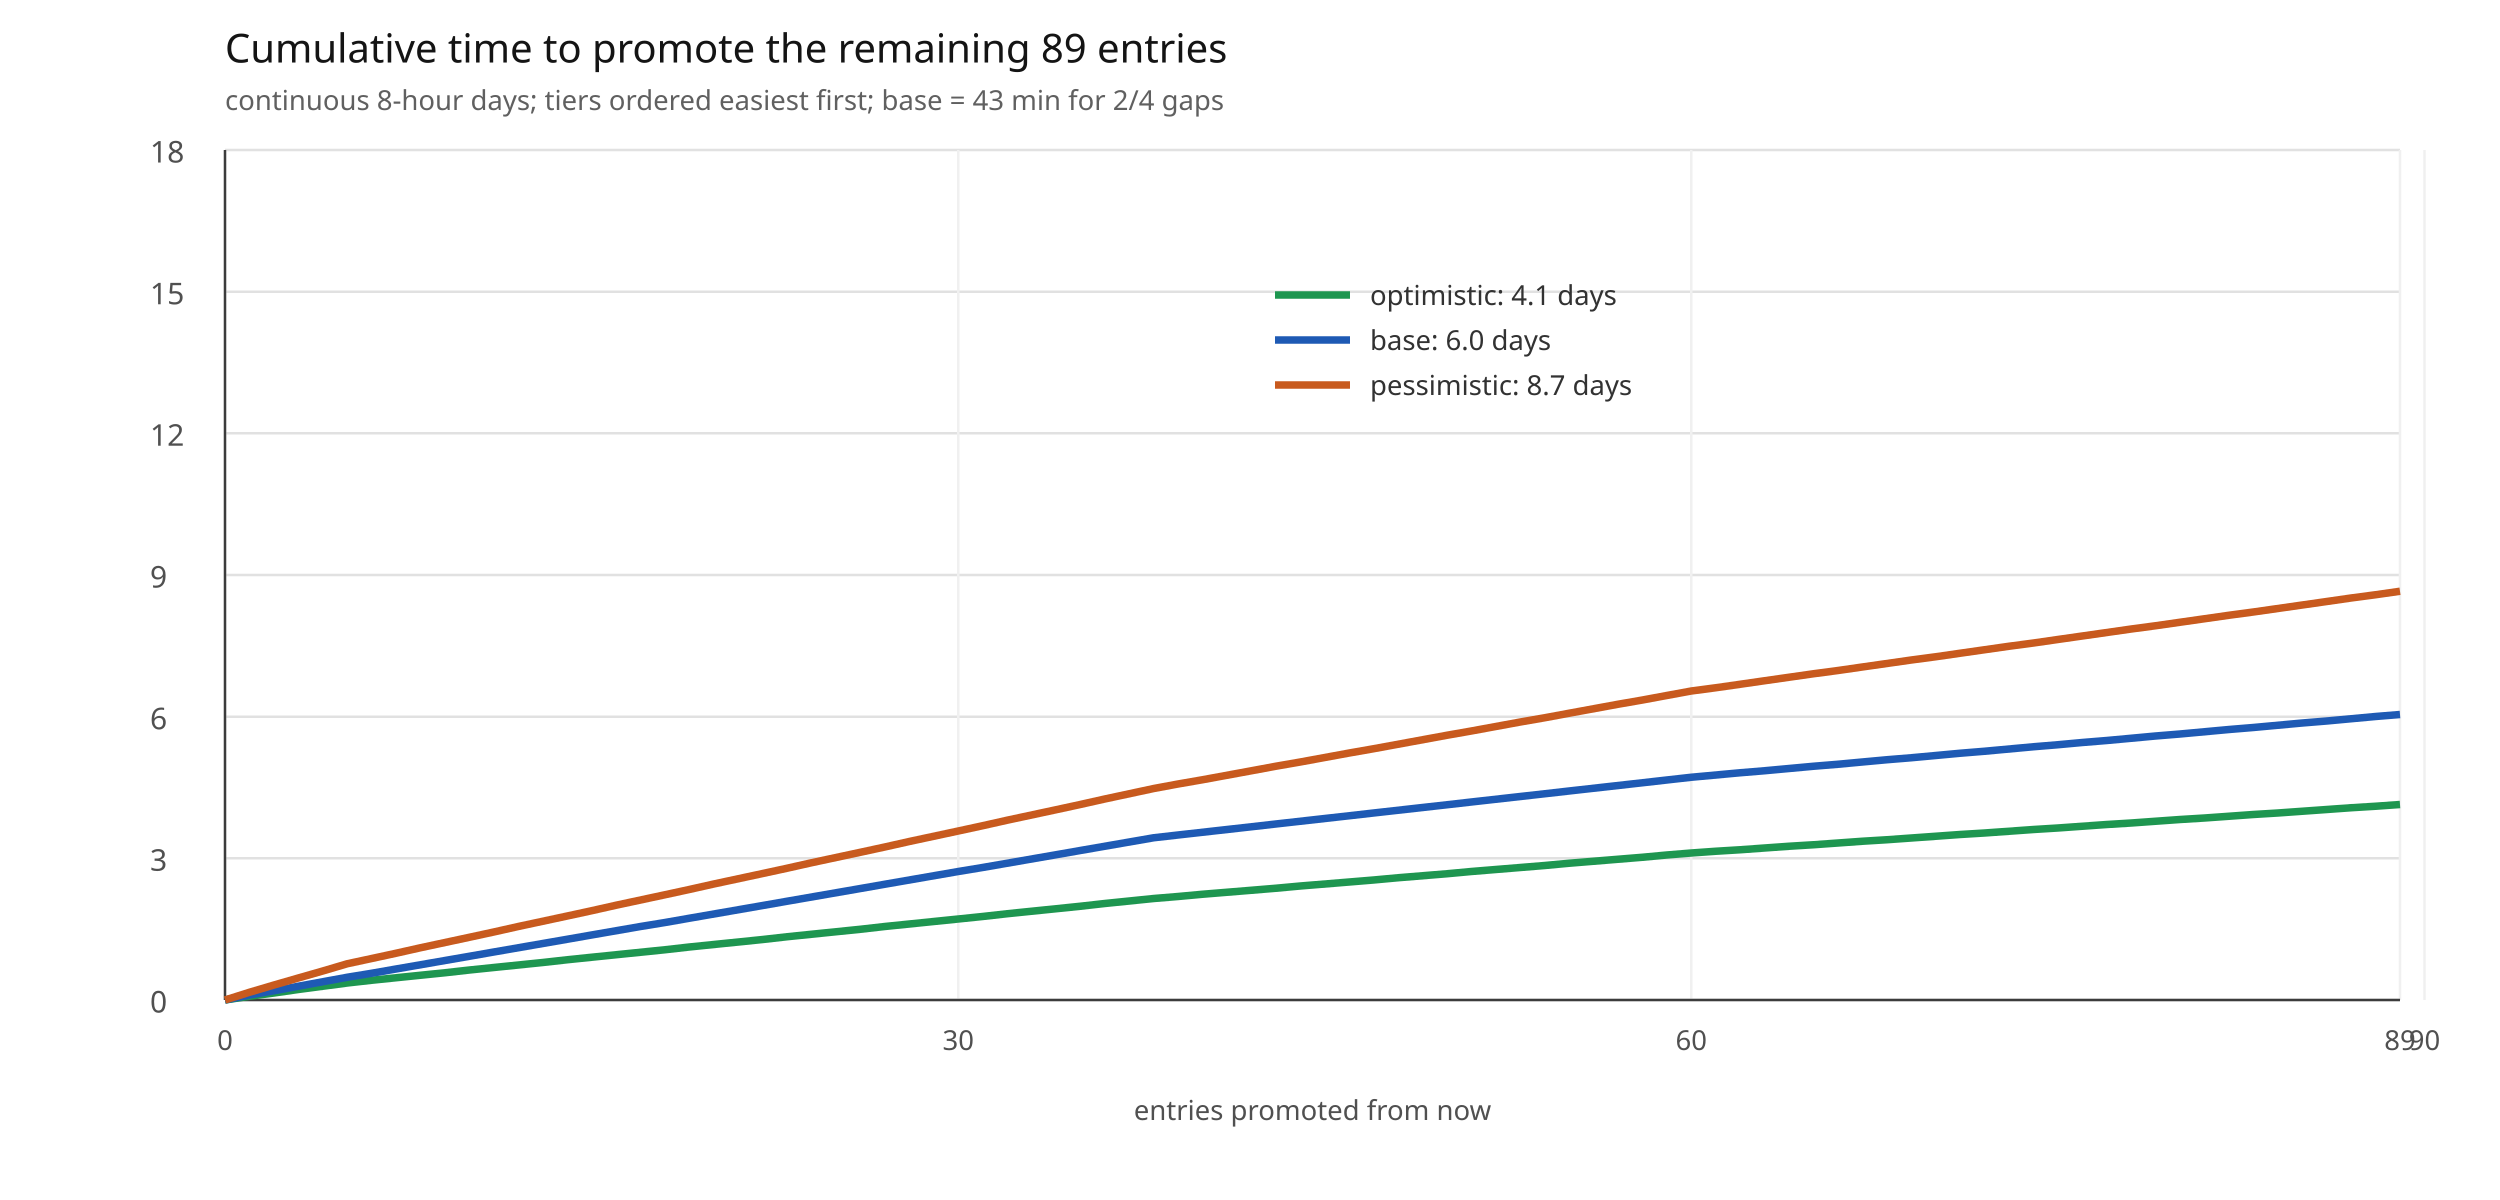
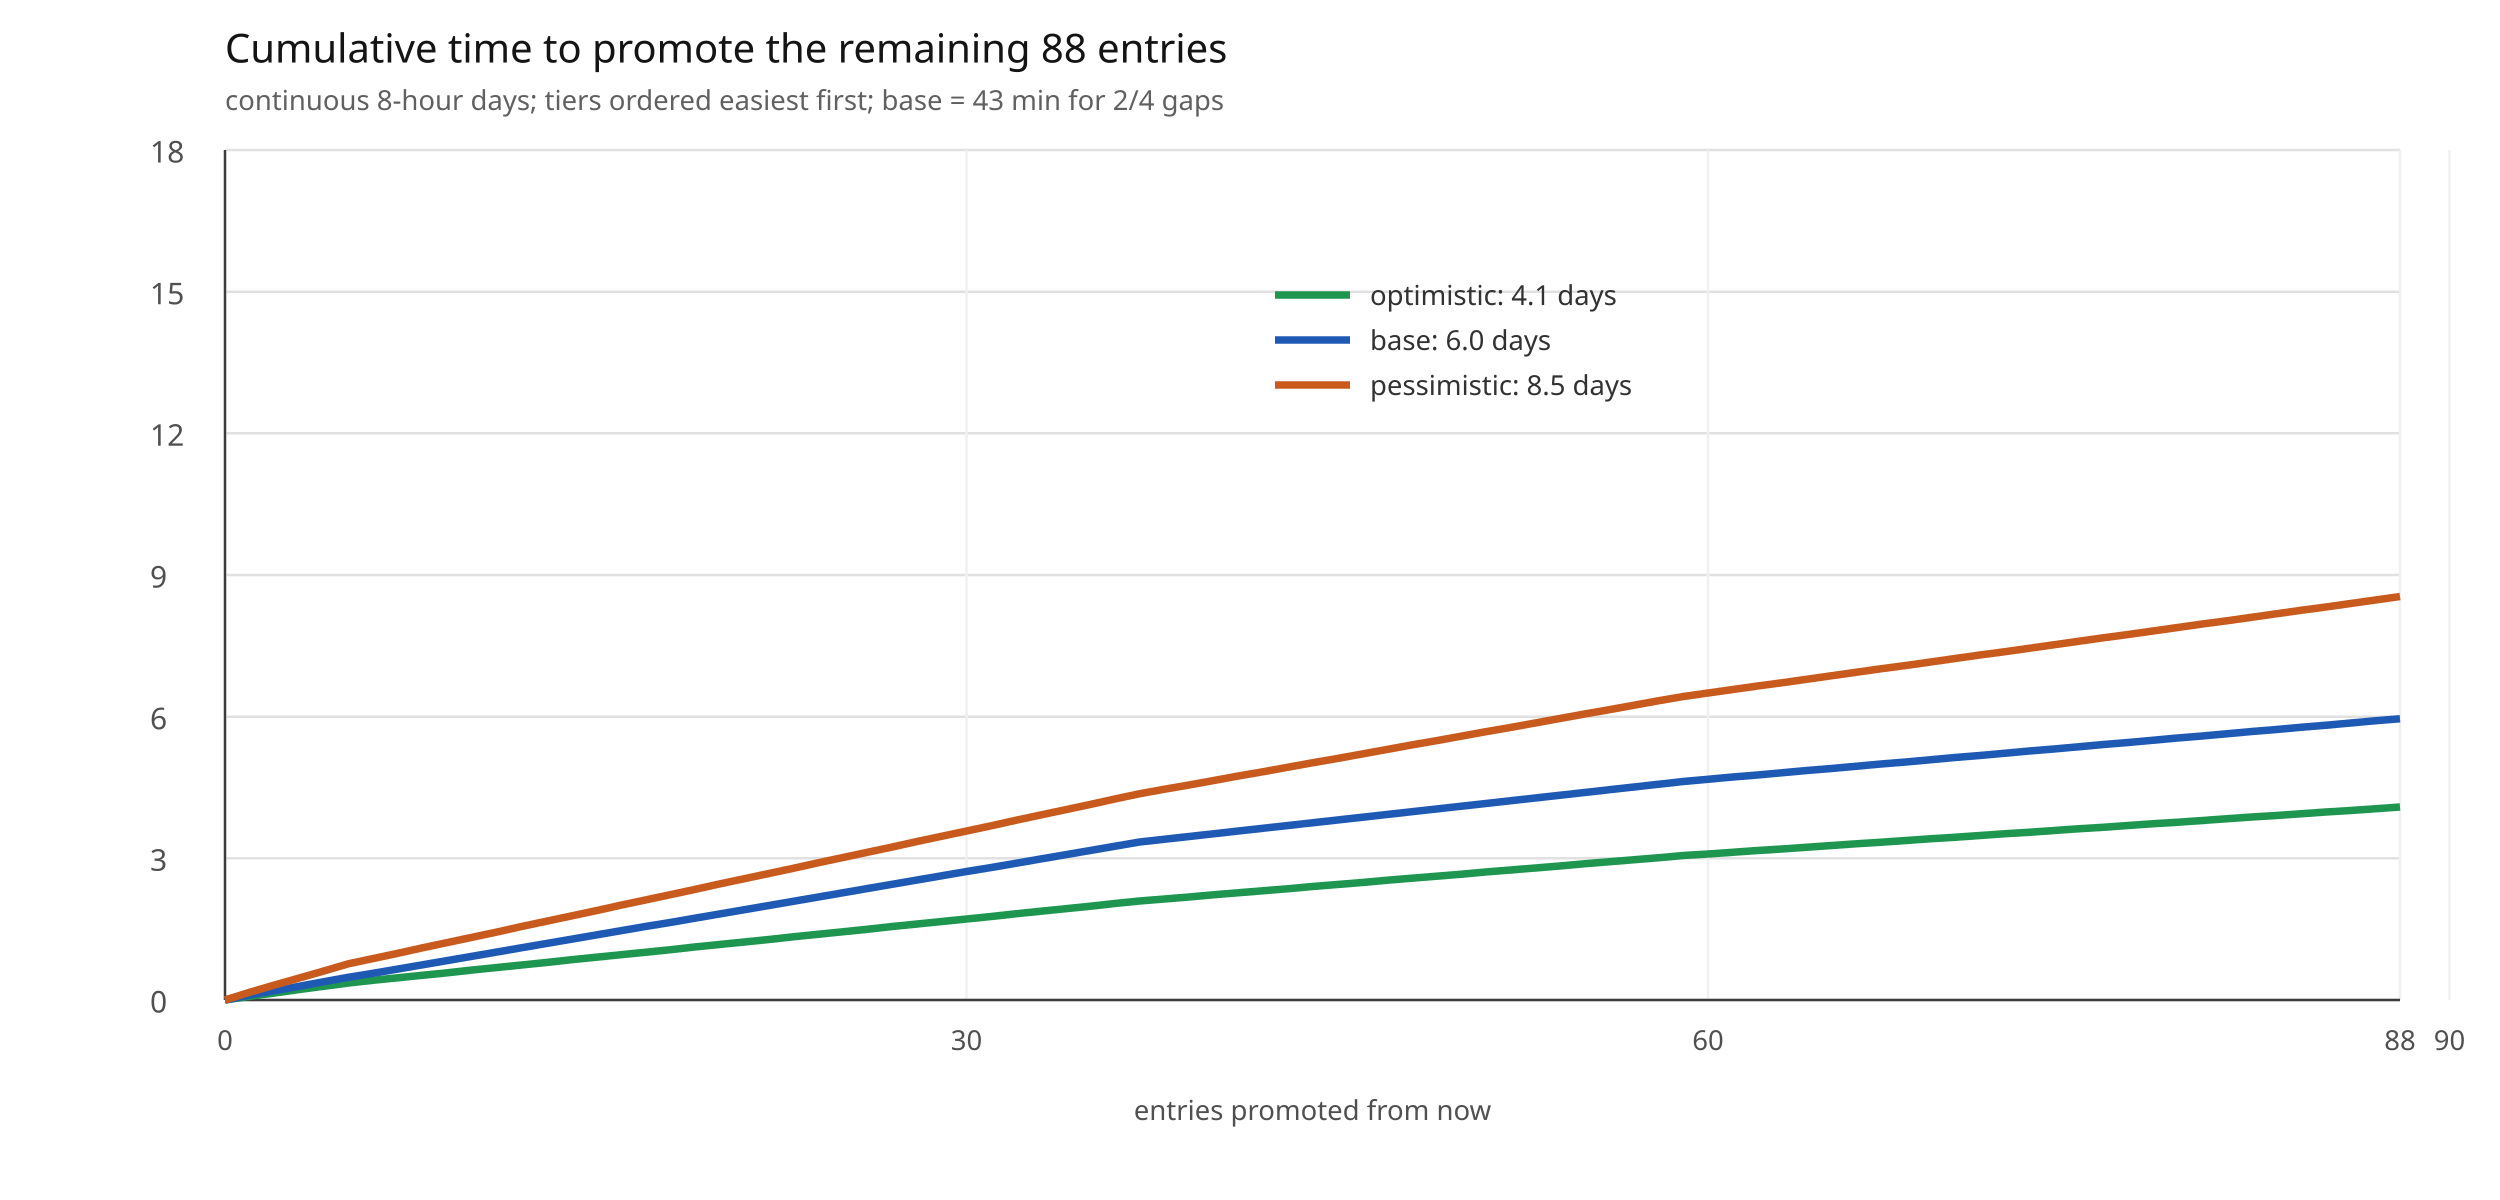
<svg xmlns="http://www.w3.org/2000/svg" width="1000" height="480" viewBox="0 0 1000 480">
  <rect width="100%" height="100%" fill="white" />
  <line x1="90" y1="400.0" x2="960" y2="400.0" stroke="#e1e1e1" />
  <text x="60" y="405.0" font-family="Verdana" font-size="12" fill="#505050">0</text>
  <line x1="90" y1="343.3" x2="960" y2="343.3" stroke="#e1e1e1" />
  <text x="60" y="348.3" font-family="Verdana" font-size="12" fill="#505050">3</text>
  <line x1="90" y1="286.7" x2="960" y2="286.7" stroke="#e1e1e1" />
  <text x="60" y="291.7" font-family="Verdana" font-size="12" fill="#505050">6</text>
  <line x1="90" y1="230.0" x2="960" y2="230.0" stroke="#e1e1e1" />
  <text x="60" y="235.0" font-family="Verdana" font-size="12" fill="#505050">9</text>
  <line x1="90" y1="173.3" x2="960" y2="173.3" stroke="#e1e1e1" />
  <text x="60" y="178.3" font-family="Verdana" font-size="12" fill="#505050">12</text>
  <line x1="90" y1="116.7" x2="960" y2="116.7" stroke="#e1e1e1" />
  <text x="60" y="121.7" font-family="Verdana" font-size="12" fill="#505050">15</text>
  <line x1="90" y1="60.0" x2="960" y2="60.0" stroke="#e1e1e1" />
  <text x="60" y="65.0" font-family="Verdana" font-size="12" fill="#505050">18</text>
  <line x1="90.0" y1="60" x2="90.0" y2="400" stroke="#f0f0f0" />
  <text x="90.0" y="420" text-anchor="middle" font-family="Verdana" font-size="11" fill="#505050">0</text>
-   <line x1="383.3" y1="60" x2="383.3" y2="400" stroke="#f0f0f0" />
-   <text x="383.3" y="420" text-anchor="middle" font-family="Verdana" font-size="11" fill="#505050">30</text>
-   <line x1="676.5" y1="60" x2="676.5" y2="400" stroke="#f0f0f0" />
-   <text x="676.5" y="420" text-anchor="middle" font-family="Verdana" font-size="11" fill="#505050">60</text>
-   <line x1="969.8" y1="60" x2="969.8" y2="400" stroke="#f0f0f0" />
-   <text x="969.8" y="420" text-anchor="middle" font-family="Verdana" font-size="11" fill="#505050">90</text>
+   <line x1="386.6" y1="60" x2="386.6" y2="400" stroke="#f0f0f0" />
+   <text x="386.6" y="420" text-anchor="middle" font-family="Verdana" font-size="11" fill="#505050">30</text>
+   <line x1="683.2" y1="60" x2="683.2" y2="400" stroke="#f0f0f0" />
+   <text x="683.2" y="420" text-anchor="middle" font-family="Verdana" font-size="11" fill="#505050">60</text>
+   <line x1="979.8" y1="60" x2="979.8" y2="400" stroke="#f0f0f0" />
+   <text x="979.8" y="420" text-anchor="middle" font-family="Verdana" font-size="11" fill="#505050">90</text>
  <line x1="960.0" y1="60" x2="960.0" y2="400" stroke="#f0f0f0" />
-   <text x="960.0" y="420" text-anchor="middle" font-family="Verdana" font-size="11" fill="#505050">89</text>
+   <text x="960.0" y="420" text-anchor="middle" font-family="Verdana" font-size="11" fill="#505050">88</text>
  <line x1="90" y1="60" x2="90" y2="400" stroke="#3c3c3c" />
  <line x1="90" y1="400" x2="960" y2="400" stroke="#3c3c3c" />
-   <polyline points="90.0,400.0 99.8,398.5 109.6,397.2 119.3,395.8 129.1,394.5 138.9,393.2 148.7,392.1 158.4,391.1 168.2,390.1 178.0,389.1 187.8,388.0 197.5,387.0 207.3,386.0 217.1,385.0 226.9,383.9 236.6,382.9 246.4,381.9 256.2,380.9 266.0,379.9 275.7,378.8 285.5,377.8 295.3,376.8 305.1,375.8 314.8,374.7 324.6,373.7 334.4,372.7 344.2,371.7 353.9,370.6 363.7,369.6 373.5,368.6 383.3,367.6 393.0,366.6 402.8,365.5 412.6,364.5 422.4,363.5 432.1,362.5 441.9,361.4 451.7,360.4 461.5,359.4 471.2,358.6 481.0,357.7 490.8,356.9 500.6,356.1 510.3,355.3 520.1,354.4 529.9,353.6 539.7,352.8 549.4,352.0 559.2,351.1 569.0,350.3 578.8,349.5 588.5,348.6 598.3,347.8 608.1,347.0 617.9,346.2 627.6,345.3 637.4,344.5 647.2,343.7 657.0,342.9 666.7,342.0 676.5,341.2 686.3,340.5 696.1,339.9 705.8,339.2 715.6,338.5 725.4,337.9 735.2,337.2 744.9,336.5 754.7,335.9 764.5,335.2 774.3,334.5 784.0,333.8 793.8,333.2 803.6,332.5 813.4,331.8 823.1,331.2 832.9,330.5 842.7,329.8 852.5,329.2 862.2,328.5 872.0,327.8 881.8,327.2 891.6,326.5 901.3,325.8 911.1,325.2 920.9,324.5 930.7,323.8 940.4,323.1 950.2,322.5 960.0,321.8" fill="none" stroke="#1e9650" stroke-width="3" />
+   <polyline points="90.0,400.0 99.9,398.5 109.8,397.2 119.7,395.8 129.5,394.5 139.4,393.2 149.3,392.1 159.2,391.1 169.1,390.1 179.0,389.1 188.9,388.0 198.8,387.0 208.6,386.0 218.5,385.0 228.4,383.9 238.3,382.9 248.2,381.9 258.1,380.9 268.0,379.9 277.8,378.8 287.7,377.8 297.6,376.8 307.5,375.8 317.4,374.7 327.3,373.7 337.2,372.7 347.0,371.7 356.9,370.6 366.8,369.6 376.7,368.6 386.6,367.6 396.5,366.6 406.4,365.5 416.2,364.5 426.1,363.5 436.0,362.5 445.9,361.4 455.8,360.4 465.7,359.6 475.6,358.8 485.5,357.9 495.3,357.1 505.2,356.3 515.1,355.5 525.0,354.6 534.9,353.8 544.8,353.0 554.7,352.1 564.5,351.3 574.4,350.5 584.3,349.7 594.2,348.8 604.1,348.0 614.0,347.2 623.9,346.4 633.8,345.5 643.6,344.7 653.5,343.9 663.4,343.1 673.3,342.2 683.2,341.6 693.1,340.9 703.0,340.2 712.8,339.6 722.7,338.9 732.6,338.2 742.5,337.5 752.4,336.9 762.3,336.2 772.2,335.5 782.0,334.9 791.9,334.2 801.8,333.5 811.7,332.9 821.6,332.2 831.5,331.5 841.4,330.9 851.2,330.2 861.1,329.5 871.0,328.9 880.9,328.2 890.8,327.5 900.7,326.8 910.6,326.2 920.5,325.5 930.3,324.8 940.2,324.2 950.1,323.5 960.0,322.8" fill="none" stroke="#1e9650" stroke-width="3" />
  <line x1="510" y1="118" x2="540" y2="118" stroke="#1e9650" stroke-width="3" />
  <text x="548" y="122" font-family="Verdana" font-size="11" fill="#323232">optimistic: 4.1 days</text>
-   <polyline points="90.0,400.0 99.8,398.0 109.6,396.3 119.3,394.5 129.1,392.7 138.9,390.9 148.7,389.3 158.4,387.6 168.2,385.9 178.0,384.2 187.8,382.5 197.5,380.8 207.3,379.1 217.1,377.4 226.9,375.7 236.6,374.0 246.4,372.3 256.2,370.6 266.0,369.0 275.7,367.3 285.5,365.6 295.3,363.9 305.1,362.2 314.8,360.5 324.6,358.8 334.4,357.1 344.2,355.4 353.9,353.7 363.7,352.0 373.5,350.3 383.3,348.6 393.0,347.0 402.8,345.3 412.6,343.6 422.4,341.9 432.1,340.2 441.9,338.5 451.7,336.8 461.5,335.1 471.2,334.0 481.0,332.9 490.8,331.8 500.6,330.7 510.3,329.6 520.1,328.5 529.9,327.4 539.7,326.3 549.4,325.2 559.2,324.1 569.0,323.0 578.8,321.9 588.5,320.8 598.3,319.7 608.1,318.6 617.9,317.5 627.6,316.4 637.4,315.3 647.2,314.2 657.0,313.1 666.7,312.0 676.5,310.9 686.3,310.0 696.1,309.1 705.8,308.3 715.6,307.4 725.4,306.5 735.2,305.7 744.9,304.8 754.7,303.9 764.5,303.1 774.3,302.2 784.0,301.3 793.8,300.5 803.6,299.6 813.4,298.7 823.1,297.9 832.9,297.0 842.7,296.2 852.5,295.3 862.2,294.4 872.0,293.6 881.8,292.7 891.6,291.8 901.3,291.0 911.1,290.1 920.9,289.2 930.7,288.4 940.4,287.5 950.2,286.6 960.0,285.8" fill="none" stroke="#1e5ab4" stroke-width="3" />
+   <polyline points="90.0,400.0 99.9,398.0 109.8,396.3 119.7,394.5 129.5,392.7 139.4,390.9 149.3,389.3 159.2,387.6 169.1,385.9 179.0,384.2 188.9,382.5 198.8,380.8 208.6,379.1 218.5,377.4 228.4,375.7 238.3,374.0 248.2,372.3 258.1,370.6 268.0,369.0 277.8,367.3 287.7,365.6 297.6,363.9 307.5,362.2 317.4,360.5 327.3,358.8 337.2,357.1 347.0,355.4 356.9,353.7 366.8,352.0 376.7,350.3 386.6,348.6 396.5,347.0 406.4,345.3 416.2,343.6 426.1,341.9 436.0,340.2 445.9,338.5 455.8,336.8 465.7,335.7 475.6,334.6 485.5,333.5 495.3,332.4 505.2,331.3 515.1,330.2 525.0,329.1 534.9,328.0 544.8,326.9 554.7,325.8 564.5,324.7 574.4,323.6 584.3,322.5 594.2,321.4 604.1,320.3 614.0,319.2 623.9,318.1 633.8,317.0 643.6,315.9 653.5,314.8 663.4,313.7 673.3,312.6 683.2,311.7 693.1,310.8 703.0,310.0 712.8,309.1 722.7,308.2 732.6,307.4 742.5,306.5 752.4,305.6 762.3,304.8 772.2,303.9 782.0,303.0 791.9,302.2 801.8,301.3 811.7,300.4 821.6,299.6 831.5,298.7 841.4,297.8 851.2,297.0 861.1,296.1 871.0,295.2 880.9,294.4 890.8,293.5 900.7,292.6 910.6,291.8 920.5,290.9 930.3,290.1 940.2,289.2 950.1,288.3 960.0,287.5" fill="none" stroke="#1e5ab4" stroke-width="3" />
  <line x1="510" y1="136" x2="540" y2="136" stroke="#1e5ab4" stroke-width="3" />
  <text x="548" y="140" font-family="Verdana" font-size="11" fill="#323232">base: 6.0 days</text>
-   <polyline points="90.0,400.0 99.8,396.9 109.6,394.0 119.3,391.2 129.1,388.4 138.9,385.5 148.7,383.4 158.4,381.3 168.2,379.1 178.0,377.0 187.8,374.9 197.5,372.8 207.3,370.6 217.1,368.5 226.9,366.4 236.6,364.3 246.4,362.1 256.2,360.0 266.0,357.9 275.7,355.8 285.5,353.6 295.3,351.5 305.1,349.4 314.8,347.3 324.6,345.1 334.4,343.0 344.2,340.9 353.9,338.8 363.7,336.6 373.5,334.5 383.3,332.4 393.0,330.3 402.8,328.1 412.6,326.0 422.4,323.9 432.1,321.8 441.9,319.6 451.7,317.5 461.5,315.4 471.2,313.6 481.0,311.9 490.8,310.1 500.6,308.3 510.3,306.5 520.1,304.8 529.9,303.0 539.7,301.2 549.4,299.5 559.2,297.7 569.0,295.9 578.8,294.1 588.5,292.4 598.3,290.6 608.1,288.8 617.9,287.1 627.6,285.3 637.4,283.5 647.2,281.7 657.0,280.0 666.7,278.2 676.5,276.4 686.3,275.1 696.1,273.7 705.8,272.3 715.6,270.9 725.4,269.5 735.2,268.2 744.9,266.8 754.7,265.4 764.5,264.0 774.3,262.7 784.0,261.3 793.8,259.9 803.6,258.5 813.4,257.2 823.1,255.8 832.9,254.4 842.7,253.0 852.5,251.6 862.2,250.3 872.0,248.9 881.8,247.5 891.6,246.1 901.3,244.8 911.1,243.4 920.9,242.0 930.7,240.6 940.4,239.2 950.2,237.9 960.0,236.5" fill="none" stroke="#c85a1e" stroke-width="3" />
+   <polyline points="90.0,400.0 99.9,396.9 109.8,394.0 119.7,391.2 129.5,388.4 139.4,385.5 149.3,383.4 159.2,381.3 169.1,379.1 179.0,377.0 188.9,374.9 198.8,372.8 208.6,370.6 218.5,368.5 228.4,366.4 238.3,364.3 248.2,362.1 258.1,360.0 268.0,357.9 277.8,355.8 287.7,353.6 297.6,351.5 307.5,349.4 317.4,347.3 327.3,345.1 337.2,343.0 347.0,340.9 356.9,338.8 366.8,336.6 376.7,334.5 386.6,332.4 396.5,330.3 406.4,328.1 416.2,326.0 426.1,323.9 436.0,321.8 445.9,319.6 455.8,317.5 465.7,315.7 475.6,314.0 485.5,312.2 495.3,310.4 505.2,308.7 515.1,306.9 525.0,305.1 534.9,303.4 544.8,301.6 554.7,299.8 564.5,298.0 574.4,296.3 584.3,294.5 594.2,292.7 604.1,291.0 614.0,289.2 623.9,287.4 633.8,285.6 643.6,283.9 653.5,282.1 663.4,280.3 673.3,278.6 683.2,277.2 693.1,275.8 703.0,274.4 712.8,273.1 722.7,271.7 732.6,270.3 742.5,268.9 752.4,267.5 762.3,266.2 772.2,264.8 782.0,263.4 791.9,262.0 801.8,260.7 811.7,259.3 821.6,257.9 831.5,256.5 841.4,255.1 851.2,253.8 861.1,252.4 871.0,251.0 880.9,249.6 890.8,248.3 900.7,246.9 910.6,245.5 920.5,244.1 930.3,242.8 940.2,241.4 950.1,240.0 960.0,238.6" fill="none" stroke="#c85a1e" stroke-width="3" />
  <line x1="510" y1="154" x2="540" y2="154" stroke="#c85a1e" stroke-width="3" />
-   <text x="548" y="158" font-family="Verdana" font-size="11" fill="#323232">pessimistic: 8.7 days</text>
-   <text x="90" y="25" font-family="Verdana" font-size="16" fill="#141414">Cumulative time to promote the remaining 89 entries</text>
+   <text x="548" y="158" font-family="Verdana" font-size="11" fill="#323232">pessimistic: 8.5 days</text>
+   <text x="90" y="25" font-family="Verdana" font-size="16" fill="#141414">Cumulative time to promote the remaining 88 entries</text>
  <text x="90" y="44" font-family="Verdana" font-size="11" fill="#606060">continuous 8-hour days; tiers ordered easiest first; base = 43 min for 2/4 gaps</text>
  <text x="525.0" y="448" text-anchor="middle" font-family="Verdana" font-size="11" fill="#505050">entries promoted from now</text>
</svg>
